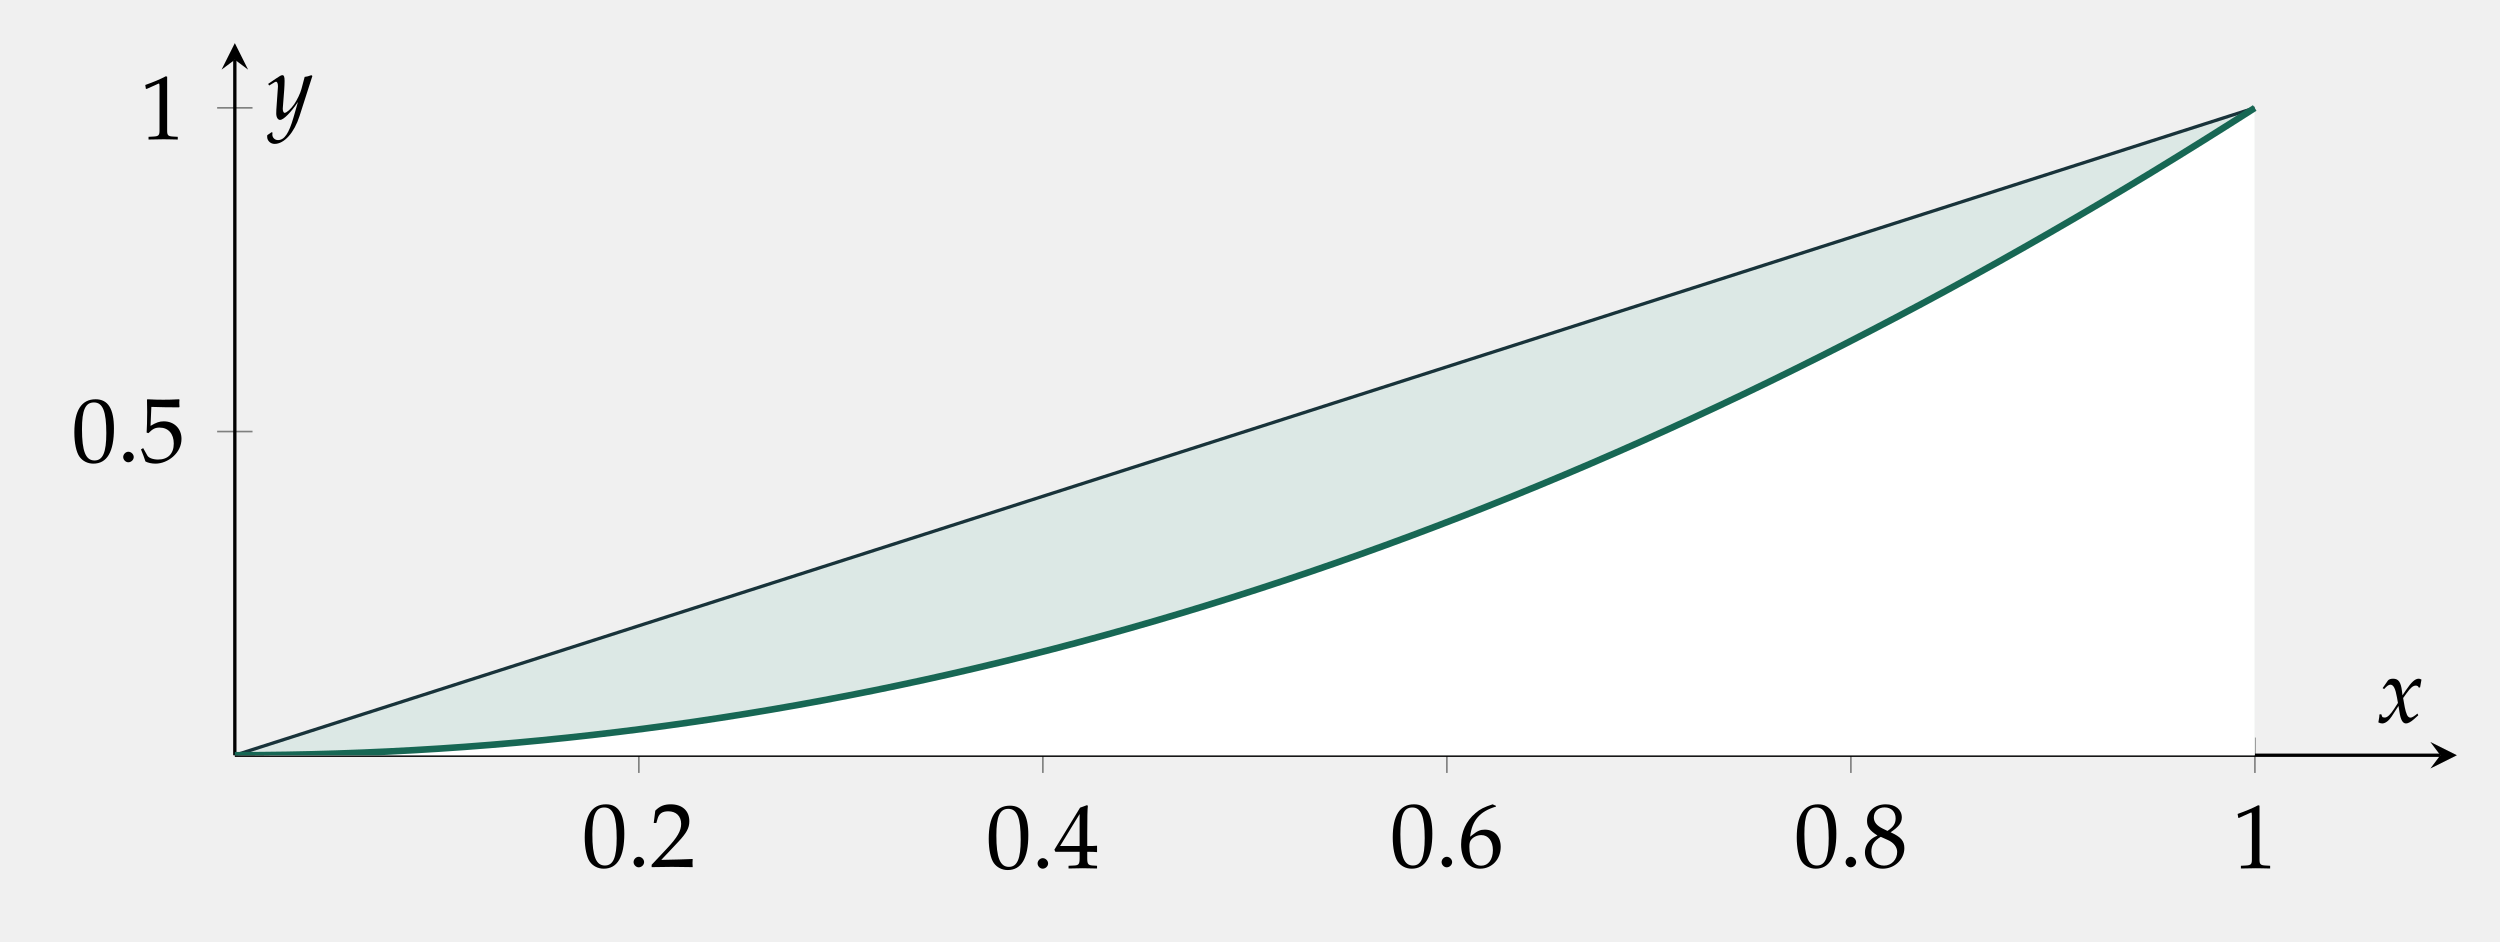
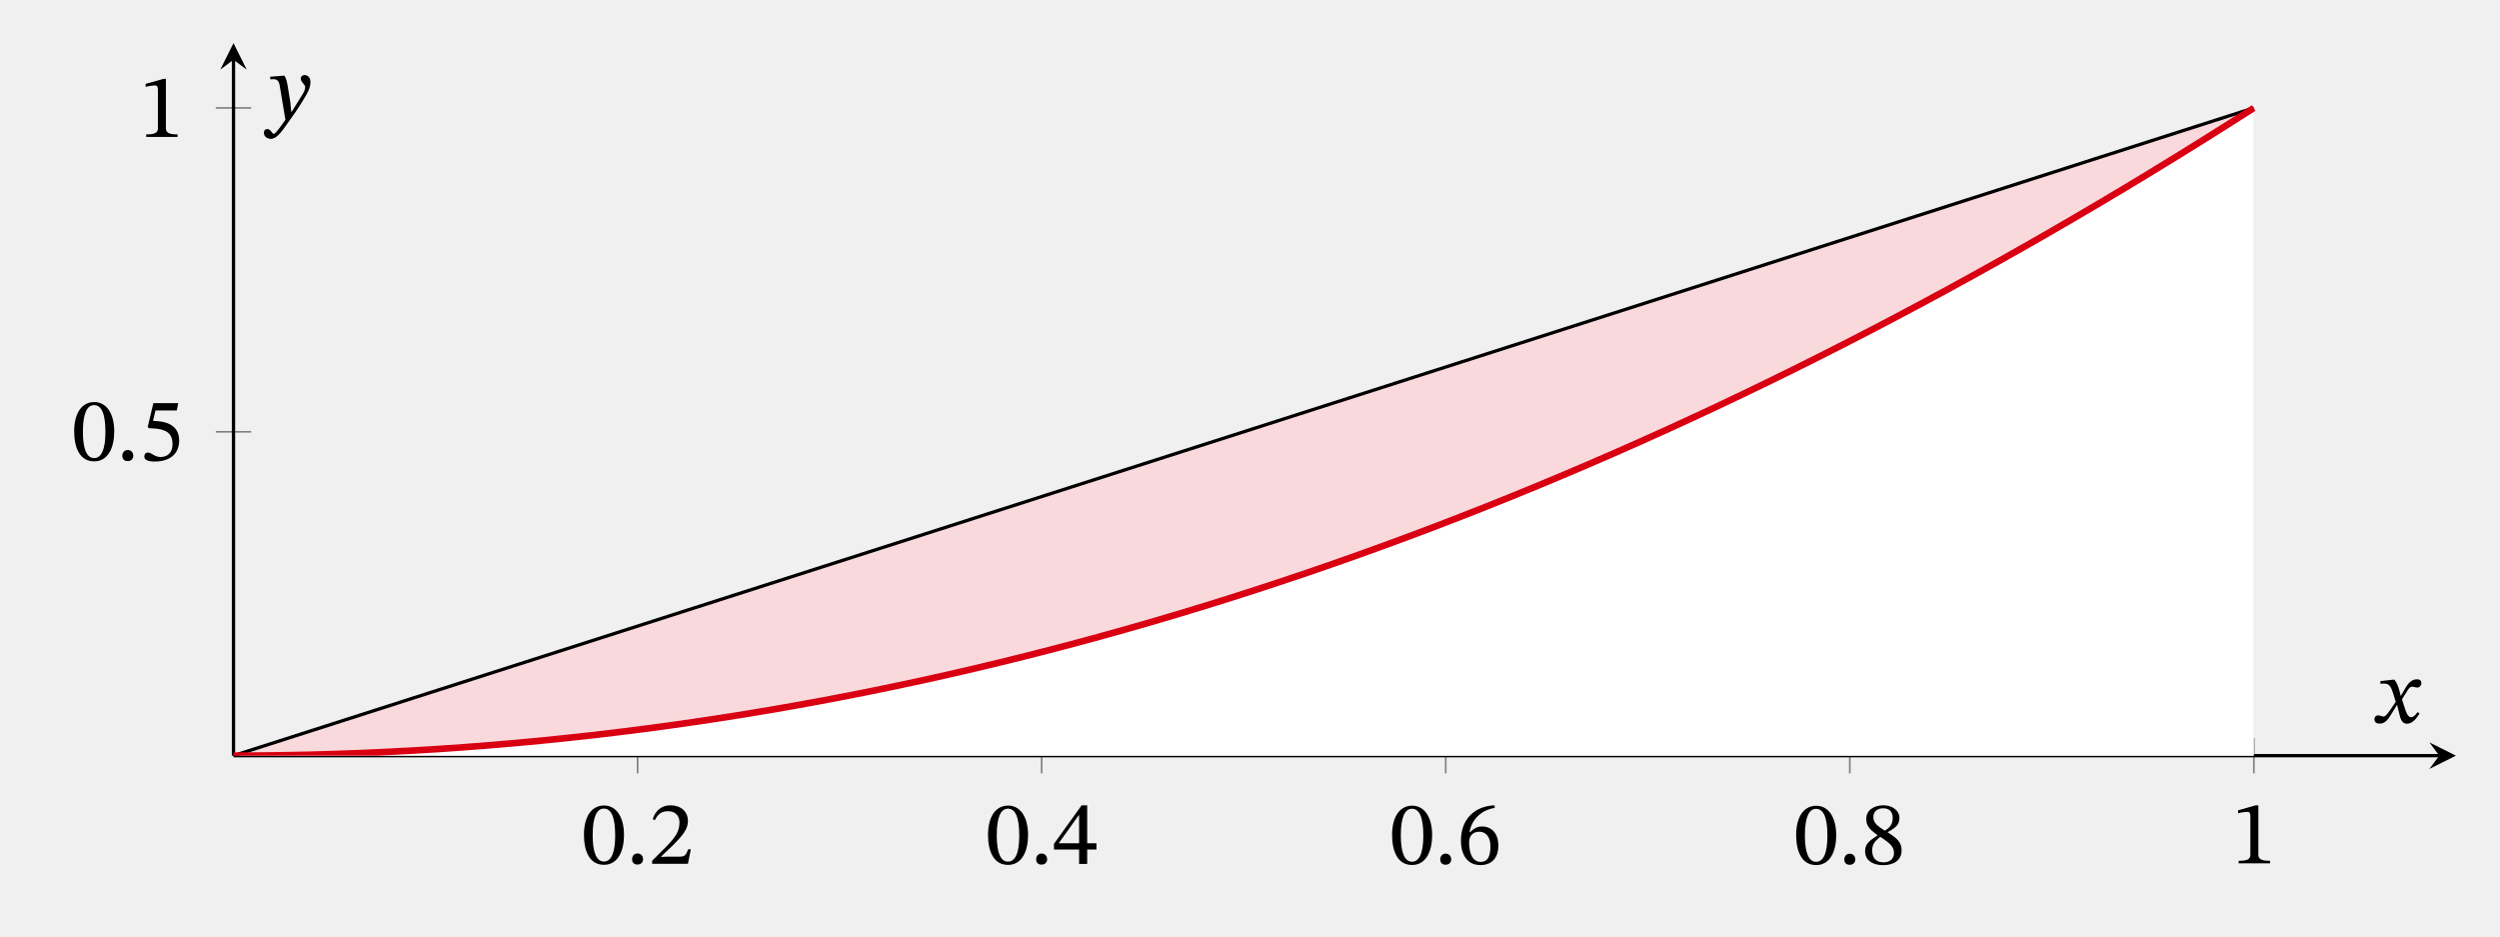
- <svg xmlns="http://www.w3.org/2000/svg" xmlns:xlink="http://www.w3.org/1999/xlink" version="1.1" width="300.373" height="113.109" viewBox="0 0 300.373 113.109">
+ <svg xmlns="http://www.w3.org/2000/svg" xmlns:xlink="http://www.w3.org/1999/xlink" version="1.1" width="300.21" height="112.51" viewBox="0 0 300.21 112.51">
  <defs>
-     <path id="font_1_13" d="M.263 .689C.108 .689 .029 .566 .029 .324 .029 .207 .05 .106 .085 .057 .12 .008 .176-.02 .238-.02 .389-.02 .465 .11 .465 .366 .465 .585 .4 .689 .263 .689M.245 .654C.342 .654 .381 .556 .381 .316 .381 .103 .343 .015 .251 .015 .154 .015 .113 .116 .113 .36 .113 .571 .15 .654 .245 .654Z" />
-     <path id="font_1_14" d="M.124 .111C.094 .111 .067 .083 .067 .053 .067 .023 .094-.005 .123-.005 .155-.005 .183 .022 .183 .053 .183 .083 .155 .111 .124 .111Z" />
-     <path id="font_1_7" d="M.016 .023V-.003C.203 0 .203 0 .239 0 .275 0 .275 0 .468-.003 .466 .018 .466 .028 .466 .042 .466 .055 .466 .065 .468 .087 .353 .082 .307 .081 .122 .077L.304 .27C.401 .373 .431 .428 .431 .503 .431 .618 .353 .689 .226 .689 .154 .689 .105 .669 .056 .619L.039 .483H.068L.081 .529C.097 .587 .133 .612 .2 .612 .286 .612 .341 .558 .341 .473 .341 .398 .299 .324 .186 .204L.016 .023Z" />
-     <path id="font_1_9" d="M.28 .181V.106C.28 .046 .269 .032 .22 .03L.158 .027V-.003C.291 0 .291 0 .315 0 .339 0 .339 0 .472-.003V.027L.424 .03C.375 .033 .364 .046 .364 .106V.181C.423 .181 .444 .18 .472 .177V.248C.425 .244 .406 .244 .391 .245H.388 .364V.384C.364 .562 .366 .648 .371 .689L.359 .694 .285 .667 .002 .204 .013 .181H.28M.28 .245H.065L.28 .597V.245Z" />
-     <path id="font_1_11" d="M.416 .672 .379 .689C.283 .657 .242 .637 .191 .593 .088 .507 .032 .385 .032 .248 .032 .082 .112-.02 .241-.02 .371-.02 .468 .083 .468 .22 .468 .335 .399 .41 .293 .41 .243 .41 .213 .397 .154 .35 .143 .341 .142 .34 .131 .332 .152 .513 .236 .61 .416 .664V.672M.255 .35C.331 .35 .382 .284 .382 .185 .382 .08 .331 .013 .254 .013 .169 .013 .123 .086 .123 .221 .123 .256 .127 .275 .138 .292 .16 .326 .207 .35 .255 .35Z" />
-     <path id="font_1_12" d="M.168 .345C.127 .326 .11 .315 .088 .294 .05 .256 .03 .211 .03 .159 .03 .056 .113-.02 .226-.02 .356-.02 .464 .082 .464 .206 .464 .286 .427 .329 .313 .381 .404 .443 .436 .485 .436 .545 .436 .631 .365 .689 .259 .689 .14 .689 .053 .613 .053 .508 .053 .44 .08 .402 .168 .345M.284 .295C.347 .267 .385 .218 .385 .164 .385 .08 .322 .014 .241 .014 .156 .014 .101 .074 .101 .167 .101 .24 .13 .286 .204 .331L.284 .295M.223 .423C.16 .454 .128 .494 .128 .544 .128 .61 .176 .655 .247 .655 .32 .655 .368 .607 .368 .534 .368 .477 .343 .438 .278 .396L.223 .423Z" />
-     <path id="font_1_6" d="M.067 .555H.077L.206 .613C.207 .614 .208 .614 .209 .614 .215 .614 .217 .605 .217 .581V.096C.217 .044 .206 .033 .152 .03L.096 .027V-.003C.25 0 .25 0 .261 0 .274 0 .296 0 .33-.001 .342-.002 .377-.002 .418-.003V.027L.366 .03C.311 .033 .301 .044 .301 .096V.689L.287 .694C.222 .66 .151 .63 .06 .598L.067 .555Z" />
-     <path id="font_1_10" d="M.127 .605C.256 .601 .312 .6 .432 .6L.437 .605C.435 .623 .435 .631 .435 .644 .435 .658 .435 .666 .437 .684L.432 .689C.357 .685 .312 .684 .258 .684 .203 .684 .159 .685 .084 .689L.079 .684C.08 .623 .081 .579 .081 .547 .081 .462 .078 .366 .075 .322L.095 .316C.142 .363 .169 .377 .218 .377 .314 .377 .374 .309 .374 .201 .374 .09 .31 .025 .201 .025 .147 .025 .097 .043 .083 .069L.037 .151 .013 .137C.036 .08 .048 .048 .062 .004 .09-.011 .13-.02 .173-.02 .24-.02 .311 .009 .366 .057 .427 .111 .459 .179 .459 .253 .459 .366 .378 .446 .264 .446 .216 .446 .18 .433 .118 .396L.127 .605Z" />
+     <path id="font_1_1137" d="M.468 .317C.468 .523 .378 .642 .249 .642 .104 .642 .027 .51 .027 .32 .027 .143 .086-.011 .247-.011 .404-.011 .468 .146 .468 .317M.371 .311C.371 .119 .326 .025 .247 .025 .167 .025 .123 .121 .123 .315 .123 .513 .167 .608 .246 .608 .328 .608 .371 .514 .371 .311Z" />
+     <path id="font_1_1052" d="M.183 .05C.183 .084 .161 .114 .122 .114 .085 .114 .062 .085 .062 .051 .062 .017 .081-.008 .121-.008 .161-.008 .183 .019 .183 .05Z" />
+     <path id="font_1_1139" d="M.464 .16H.435C.412 .1 .399 .079 .346 .079H.207L.137 .076V.081L.269 .206C.375 .313 .432 .382 .432 .471 .432 .576 .353 .644 .24 .644 .143 .644 .075 .588 .044 .491L.068 .481C.105 .556 .149 .579 .214 .579 .291 .579 .339 .531 .339 .456 .339 .351 .289 .288 .19 .186L.038 .034V0H.432L.464 .16Z" />
+     <path id="font_1_1141" d="M.481 .158V.227H.379V.645H.318L.013 .221V.158H.29V0H.379V.158H.481M.29 .227H.068V.231L.286 .536H.29V.227Z" />
+     <path id="font_1_1143" d="M.415 .646C.2 .637 .045 .498 .045 .257 .045 .11 .11-.012 .259-.012 .385-.012 .457 .067 .457 .203 .457 .334 .386 .413 .277 .413 .225 .413 .188 .391 .147 .351L.14 .352C.165 .498 .277 .596 .417 .617L.415 .646M.37 .195C.37 .068 .33 .023 .263 .023 .176 .023 .135 .112 .135 .236 .135 .323 .189 .355 .247 .355 .33 .355 .37 .285 .37 .195Z" />
+     <path id="font_1_1145" d="M.448 .15C.448 .23 .412 .278 .295 .349V.352C.388 .403 .424 .436 .424 .509 .424 .588 .348 .647 .249 .647 .139 .647 .059 .59 .059 .499 .059 .431 .081 .39 .183 .319V.316C.09 .254 .046 .222 .046 .142 .046 .04 .13-.012 .246-.012 .365-.012 .448 .045 .448 .15M.213 .3C.334 .222 .364 .185 .364 .121 .364 .053 .312 .019 .25 .019 .174 .019 .124 .06 .124 .15 .124 .219 .156 .254 .213 .3M.35 .511C.35 .447 .33 .408 .264 .368 .175 .422 .137 .458 .137 .517 .137 .578 .179 .614 .247 .614 .311 .614 .35 .577 .35 .511Z" />
+     <path id="font_1_1138" d="M.426 0V.028C.334 .028 .297 .046 .297 .095V.639H.268L.074 .584V.551C.105 .561 .156 .567 .176 .567 .201 .567 .209 .553 .209 .518V.095C.209 .045 .174 .028 .08 .028V0H.426Z" />
+     <path id="font_1_1142" d="M.417 .549 .433 .63H.159L.097 .369 .109 .354C.123 .354 .128 .354 .154 .352 .292 .345 .37 .304 .37 .179 .37 .075 .307 .037 .236 .037 .172 .037 .139 .086 .099 .086 .074 .086 .059 .066 .059 .043 .059 .006 .097-.013 .174-.013 .333-.013 .443 .065 .443 .219 .443 .376 .32 .423 .202 .432L.155 .435 .182 .549H.417Z" />
    <clipPath id="clip_2">
-       <path transform="matrix(1,0,0,-1,28.215,90.74201)" d="M0 0H266.981V85.562H0Z" />
+       <path transform="matrix(1,0,0,-1,28.051,90.74301)" d="M0 0H266.981V85.562H0Z" />
    </clipPath>
-     <path id="font_3_12" d="M.021 .088C.021 .068 .019 .055 .013 .023 .011 .011 .01 .008 .009 .001 .024-.007 .04-.011 .052-.011 .085-.011 .124 .018 .155 .065L.231 .182 .242 .113C.255 .028 .278-.011 .314-.011 .336-.011 .368 .006 .4 .035L.449 .079 .44 .098C.404 .068 .379 .053 .363 .053 .348 .053 .335 .063 .325 .083 .316 .102 .305 .139 .3 .168L.282 .269 .317 .318C.364 .383 .391 .406 .422 .406 .438 .406 .45 .398 .455 .383L.469 .387 .484 .472C.472 .479 .463 .482 .454 .482 .414 .482 .374 .446 .312 .354L.275 .299 .269 .347C.257 .446 .23 .482 .171 .482 .145 .482 .123 .474 .114 .461L.056 .378 .073 .368C.103 .402 .123 .416 .142 .416 .175 .416 .197 .375 .214 .277L.225 .215 .185 .153C.142 .086 .108 .054 .08 .054 .065 .054 .054 .058 .052 .063L.041 .091 .021 .088Z" />
-     <path id="font_3_13" d="M-.007-.179C-.008-.186-.008-.192-.008-.197-.008-.24 .029-.275 .074-.275 .18-.275 .29-.152 .349 .033L.49 .473 .479 .482C.45 .471 .427 .465 .405 .463L.37 .331C.358 .284 .323 .211 .29 .162 .255 .111 .206 .067 .184 .067 .172 .067 .163 .09 .164 .115L.165 .128 .18 .322C.182 .353 .184 .391 .184 .419 .184 .464 .177 .482 .16 .482 .147 .482 .133 .475 .085 .442L.003 .386 .014 .368 .064 .398 .068 .401C.078 .407 .085 .41 .089 .41 .103 .41 .111 .391 .111 .358 .111 .357 .111 .351 .11 .343L.093 .1 .092 .06C.092 .018 .11-.011 .135-.011 .172-.011 .256 .074 .331 .187L.282 .016C.231-.161 .181-.233 .111-.233 .076-.233 .049-.206 .049-.172 .049-.167 .05-.159 .051-.15L.041-.146-.007-.179Z" />
+     <path id="font_1_3354" d="M.315 .298H.312L.3 .349C.286 .403 .267 .447 .243 .475H.228L.089 .459V.429C.089 .429 .104 .432 .12 .432 .186 .433 .203 .406 .23 .322L.258 .231 .186 .126C.147 .07 .129 .069 .125 .069 .108 .069 .084 .082 .062 .082 .038 .082 .023 .06 .023 .04 .023 .015 .038-.009 .081-.009 .141-.009 .174 .038 .206 .09L.27 .194H.274L.299 .093C.313 .028 .335-.01 .381-.01 .449-.01 .491 .058 .52 .102L.499 .118C.472 .082 .453 .062 .427 .062 .396 .062 .376 .099 .348 .191L.327 .259 .388 .356C.405 .384 .419 .398 .442 .398 .455 .398 .478 .388 .494 .388 .521 .388 .54 .411 .54 .435 .54 .463 .528 .479 .49 .479 .431 .479 .391 .43 .364 .382L.315 .298Z" />
+     <path id="font_1_3355" d="M.251 .325C.239 .405 .232 .437 .21 .475H.195L.053 .464V.435C.053 .435 .074 .437 .088 .437 .149 .437 .154 .388 .161 .343L.22-.009C.192-.052 .112-.165 .093-.165 .071-.165 .06-.112 .022-.112-.001-.112-.017-.125-.017-.155-.017-.192 .018-.22 .06-.22 .136-.22 .197-.112 .289 .015 .341 .087 .398 .173 .452 .268 .484 .322 .496 .367 .496 .406 .496 .449 .47 .482 .433 .482 .404 .482 .389 .464 .389 .443 .389 .405 .438 .377 .438 .351 .438 .327 .429 .303 .405 .264L.29 .079H.284L.275 .179 .251 .325Z" />
  </defs>
-   <path transform="matrix(1,0,0,-1,28.215,90.74201)" stroke-width=".199" stroke-linecap="butt" stroke-miterlimit="10" stroke-linejoin="miter" fill="none" stroke="#7f807f" d="M48.542-2.126V2.126M97.084-2.126V2.126M145.626-2.126V2.126M194.168-2.126V2.126M242.71-2.126V2.126" />
-   <path transform="matrix(1,0,0,-1,28.215,90.74201)" stroke-width=".199" stroke-linecap="butt" stroke-miterlimit="10" stroke-linejoin="miter" fill="none" stroke="#7f807f" d="M-2.126 38.892H2.126M-2.126 77.784H2.126" />
-   <path transform="matrix(1,0,0,-1,28.215,90.74201)" stroke-width=".399" stroke-linecap="butt" stroke-miterlimit="10" stroke-linejoin="miter" fill="none" stroke="#000000" d="M0 0H264.989" />
-   <path transform="matrix(1,0,0,-1,293.2037,90.74201)" d="M1.993 0-1.196 1.594 0 0-1.196-1.594" />
-   <path transform="matrix(1,0,0,-1,28.215,90.74201)" stroke-width=".399" stroke-linecap="butt" stroke-miterlimit="10" stroke-linejoin="miter" fill="none" stroke="#000000" d="M0 0V83.57" />
-   <path transform="matrix(0,-1,-1,-0,28.215,7.172188)" d="M1.993 0-1.196 1.594 0 0-1.196-1.594" />
-   <use data-text="0" xlink:href="#font_1_13" transform="matrix(10.9091,0,0,-10.9091,69.938,104.154)" />
-   <use data-text="." xlink:href="#font_1_14" transform="matrix(10.9091,0,0,-10.9091,75.39256,104.154)" />
-   <use data-text="2" xlink:href="#font_1_7" transform="matrix(10.9091,0,0,-10.9091,78.11983,104.154)" />
-   <use data-text="0" xlink:href="#font_1_13" transform="matrix(10.9091,0,0,-10.9091,118.479,104.317)" />
-   <use data-text="." xlink:href="#font_1_14" transform="matrix(10.9091,0,0,-10.9091,123.9336,104.317)" />
-   <use data-text="4" xlink:href="#font_1_9" transform="matrix(10.9091,0,0,-10.9091,126.6608,104.317)" />
-   <use data-text="0" xlink:href="#font_1_13" transform="matrix(10.9091,0,0,-10.9091,167.021,104.154)" />
-   <use data-text="." xlink:href="#font_1_14" transform="matrix(10.9091,0,0,-10.9091,172.4755,104.154)" />
-   <use data-text="6" xlink:href="#font_1_11" transform="matrix(10.9091,0,0,-10.9091,175.2028,104.154)" />
-   <use data-text="0" xlink:href="#font_1_13" transform="matrix(10.9091,0,0,-10.9091,215.562,104.154)" />
-   <use data-text="." xlink:href="#font_1_14" transform="matrix(10.9091,0,0,-10.9091,221.0165,104.154)" />
-   <use data-text="8" xlink:href="#font_1_12" transform="matrix(10.9091,0,0,-10.9091,223.7438,104.154)" />
-   <use data-text="1" xlink:href="#font_1_6" transform="matrix(10.9091,0,0,-10.9091,268.195,104.317)" />
-   <use data-text="0" xlink:href="#font_1_13" transform="matrix(10.9091,0,0,-10.9091,8.617001,55.488)" />
-   <use data-text="." xlink:href="#font_1_14" transform="matrix(10.9091,0,0,-10.9091,14.07155,55.488)" />
-   <use data-text="5" xlink:href="#font_1_10" transform="matrix(10.9091,0,0,-10.9091,16.79883,55.488)" />
-   <use data-text="1" xlink:href="#font_1_6" transform="matrix(10.9091,0,0,-10.9091,16.799,16.733)" />
+   <path transform="matrix(1,0,0,-1,28.051,90.74301)" stroke-width=".199" stroke-linecap="butt" stroke-miterlimit="10" stroke-linejoin="miter" fill="none" stroke="#7f807f" d="M48.542-2.126V2.126M97.084-2.126V2.126M145.626-2.126V2.126M194.168-2.126V2.126M242.71-2.126V2.126" />
+   <path transform="matrix(1,0,0,-1,28.051,90.74301)" stroke-width=".199" stroke-linecap="butt" stroke-miterlimit="10" stroke-linejoin="miter" fill="none" stroke="#7f807f" d="M-2.126 38.892H2.126M-2.126 77.784H2.126" />
+   <path transform="matrix(1,0,0,-1,28.051,90.74301)" stroke-width=".399" stroke-linecap="butt" stroke-miterlimit="10" stroke-linejoin="miter" fill="none" stroke="#000000" d="M0 0H264.989" />
+   <path transform="matrix(1,0,0,-1,293.0397,90.74301)" d="M1.993 0-1.196 1.594 0 0-1.196-1.594" />
+   <path transform="matrix(1,0,0,-1,28.051,90.74301)" stroke-width=".399" stroke-linecap="butt" stroke-miterlimit="10" stroke-linejoin="miter" fill="none" stroke="#000000" d="M0 0V83.57" />
+   <path transform="matrix(0,-1,-1,-0,28.051,7.173187)" d="M1.993 0-1.196 1.594 0 0-1.196-1.594" />
+   <use data-text="0" xlink:href="#font_1_1137" transform="matrix(10.9091,0,0,-10.9091,69.857,103.73)" />
+   <use data-text="." xlink:href="#font_1_1052" transform="matrix(10.9091,0,0,-10.9091,75.257,103.73)" />
+   <use data-text="2" xlink:href="#font_1_1139" transform="matrix(10.9091,0,0,-10.9091,77.92973,103.73)" />
+   <use data-text="0" xlink:href="#font_1_1137" transform="matrix(10.9091,0,0,-10.9091,118.399,103.741)" />
+   <use data-text="." xlink:href="#font_1_1052" transform="matrix(10.9091,0,0,-10.9091,123.799,103.741)" />
+   <use data-text="4" xlink:href="#font_1_1141" transform="matrix(10.9091,0,0,-10.9091,126.4717,103.741)" />
+   <use data-text="0" xlink:href="#font_1_1137" transform="matrix(10.9091,0,0,-10.9091,166.941,103.752)" />
+   <use data-text="." xlink:href="#font_1_1052" transform="matrix(10.9091,0,0,-10.9091,172.341,103.752)" />
+   <use data-text="6" xlink:href="#font_1_1143" transform="matrix(10.9091,0,0,-10.9091,175.0137,103.752)" />
+   <use data-text="0" xlink:href="#font_1_1137" transform="matrix(10.9091,0,0,-10.9091,215.483,103.762)" />
+   <use data-text="." xlink:href="#font_1_1052" transform="matrix(10.9091,0,0,-10.9091,220.883,103.762)" />
+   <use data-text="8" xlink:href="#font_1_1145" transform="matrix(10.9091,0,0,-10.9091,223.5557,103.762)" />
+   <use data-text="1" xlink:href="#font_1_1138" transform="matrix(10.9091,0,0,-10.9091,268.061,103.675)" />
+   <use data-text="0" xlink:href="#font_1_1137" transform="matrix(10.9091,0,0,-10.9091,8.617001,55.28201)" />
+   <use data-text="." xlink:href="#font_1_1052" transform="matrix(10.9091,0,0,-10.9091,14.01701,55.28201)" />
+   <use data-text="5" xlink:href="#font_1_1142" transform="matrix(10.9091,0,0,-10.9091,16.68974,55.28201)" />
+   <use data-text="1" xlink:href="#font_1_1138" transform="matrix(10.9091,0,0,-10.9091,16.69,16.44501)" />
  <g clip-path="url(#clip_2)">
-     <path transform="matrix(1,0,0,-1,28.215,90.74201)" d="M0 0 3.072 .985 6.144 1.969 9.216 2.954 12.288 3.938 15.36 4.923 18.432 5.907 21.504 6.892 24.576 7.876 27.648 8.861 30.72 9.845 33.792 10.83 36.864 11.814 39.936 12.799 43.008 13.783 46.08 14.768 49.152 15.752 52.224 16.737 55.296 17.721 58.368 18.706 61.44 19.69 64.512 20.675 67.584 21.659 70.656 22.644 73.728 23.628 76.8 24.613 79.872 25.597 82.944 26.582 86.015 27.566 89.087 28.551 92.159 29.535 95.231 30.52 98.303 31.504 101.375 32.489 104.447 33.473 107.519 34.458 110.591 35.442 113.663 36.427 116.735 37.411 119.807 38.396 122.879 39.38 125.951 40.365 129.023 41.349 132.095 42.334 135.167 43.318 138.239 44.303 141.311 45.288 144.383 46.272 147.455 47.257 150.527 48.241 153.599 49.226 156.671 50.21 159.743 51.195 162.815 52.179 165.887 53.164 168.959 54.148 172.031 55.133 175.103 56.117 178.175 57.102 181.247 58.086 184.319 59.071 187.391 60.055 190.463 61.04 193.535 62.024 196.607 63.009 199.679 63.993 202.751 64.978 205.823 65.962 208.895 66.947 211.967 67.931 215.039 68.916 218.111 69.9 221.183 70.885 224.255 71.869 227.327 72.854 230.399 73.838 233.471 74.823 236.543 75.807 239.615 76.792 242.687 77.776V0H0Z" fill="#dce8e5" />
-     <path transform="matrix(1,0,0,-1,28.215,90.74201)" d="M0 0 3.072 .012 6.144 .05 9.216 .112 12.288 .199 15.36 .312 18.432 .449 21.504 .611 24.576 .797 27.648 1.009 30.72 1.246 33.792 1.508 36.864 1.794 39.936 2.106 43.008 2.442 46.08 2.804 49.152 3.19 52.224 3.601 55.296 4.037 58.368 4.498 61.44 4.984 64.512 5.495 67.584 6.031 70.656 6.592 73.728 7.178 76.8 7.788 79.872 8.424 82.944 9.084 86.015 9.769 89.087 10.48 92.159 11.215 95.231 11.975 98.303 12.76 101.375 13.57 104.447 14.405 107.519 15.265 110.591 16.149 113.663 17.059 116.735 17.994 119.807 18.953 122.879 19.938 125.951 20.947 129.023 21.981 132.095 23.04 135.167 24.124 138.239 25.233 141.311 26.367 144.383 27.526 147.455 28.71 150.527 29.919 153.599 31.152 156.671 32.411 159.743 33.694 162.815 35.003 165.887 36.336 168.959 37.694 172.031 39.078 175.103 40.486 178.175 41.919 181.247 43.377 184.319 44.859 187.391 46.367 190.463 47.9 193.535 49.458 196.607 51.04 199.679 52.648 202.751 54.28 205.823 55.937 208.895 57.619 211.967 59.327 215.039 61.059 218.111 62.816 221.183 64.598 224.255 66.404 227.327 68.236 230.399 70.093 233.471 71.974 236.543 73.881 239.615 75.812 242.687 77.769V0H0Z" fill="#ffffff" />
-     <path transform="matrix(1,0,0,-1,28.215,90.74201)" stroke-width=".399" stroke-linecap="butt" stroke-miterlimit="10" stroke-linejoin="miter" fill="none" stroke="#18333a" d="M0 0 3.072 .985 6.144 1.969 9.216 2.954 12.288 3.938 15.36 4.923 18.432 5.907 21.504 6.892 24.576 7.876 27.648 8.861 30.72 9.845 33.792 10.83 36.864 11.814 39.936 12.799 43.008 13.783 46.08 14.768 49.152 15.752 52.224 16.737 55.296 17.721 58.368 18.706 61.44 19.69 64.512 20.675 67.584 21.659 70.656 22.644 73.728 23.628 76.8 24.613 79.872 25.597 82.944 26.582 86.015 27.566 89.087 28.551 92.159 29.535 95.231 30.52 98.303 31.504 101.375 32.489 104.447 33.473 107.519 34.458 110.591 35.442 113.663 36.427 116.735 37.411 119.807 38.396 122.879 39.38 125.951 40.365 129.023 41.349 132.095 42.334 135.167 43.318 138.239 44.303 141.311 45.288 144.383 46.272 147.455 47.257 150.527 48.241 153.599 49.226 156.671 50.21 159.743 51.195 162.815 52.179 165.887 53.164 168.959 54.148 172.031 55.133 175.103 56.117 178.175 57.102 181.247 58.086 184.319 59.071 187.391 60.055 190.463 61.04 193.535 62.024 196.607 63.009 199.679 63.993 202.751 64.978 205.823 65.962 208.895 66.947 211.967 67.931 215.039 68.916 218.111 69.9 221.183 70.885 224.255 71.869 227.327 72.854 230.399 73.838 233.471 74.823 236.543 75.807 239.615 76.792 242.687 77.776" />
-     <path transform="matrix(1,0,0,-1,28.215,90.74201)" stroke-width=".797" stroke-linecap="butt" stroke-miterlimit="10" stroke-linejoin="miter" fill="none" stroke="#176754" d="M0 0 3.072 .012 6.144 .05 9.216 .112 12.288 .199 15.36 .312 18.432 .449 21.504 .611 24.576 .797 27.648 1.009 30.72 1.246 33.792 1.508 36.864 1.794 39.936 2.106 43.008 2.442 46.08 2.804 49.152 3.19 52.224 3.601 55.296 4.037 58.368 4.498 61.44 4.984 64.512 5.495 67.584 6.031 70.656 6.592 73.728 7.178 76.8 7.788 79.872 8.424 82.944 9.084 86.015 9.769 89.087 10.48 92.159 11.215 95.231 11.975 98.303 12.76 101.375 13.57 104.447 14.405 107.519 15.265 110.591 16.149 113.663 17.059 116.735 17.994 119.807 18.953 122.879 19.938 125.951 20.947 129.023 21.981 132.095 23.04 135.167 24.124 138.239 25.233 141.311 26.367 144.383 27.526 147.455 28.71 150.527 29.919 153.599 31.152 156.671 32.411 159.743 33.694 162.815 35.003 165.887 36.336 168.959 37.694 172.031 39.078 175.103 40.486 178.175 41.919 181.247 43.377 184.319 44.859 187.391 46.367 190.463 47.9 193.535 49.458 196.607 51.04 199.679 52.648 202.751 54.28 205.823 55.937 208.895 57.619 211.967 59.327 215.039 61.059 218.111 62.816 221.183 64.598 224.255 66.404 227.327 68.236 230.399 70.093 233.471 71.974 236.543 73.881 239.615 75.812 242.687 77.769" />
+     <path transform="matrix(1,0,0,-1,28.051,90.74301)" d="M0 0 3.072 .985 6.144 1.969 9.216 2.954 12.288 3.938 15.36 4.923 18.432 5.907 21.504 6.892 24.576 7.876 27.648 8.861 30.72 9.845 33.792 10.83 36.864 11.814 39.936 12.799 43.008 13.783 46.08 14.768 49.152 15.752 52.224 16.737 55.296 17.721 58.368 18.706 61.44 19.69 64.512 20.675 67.584 21.659 70.656 22.644 73.728 23.628 76.8 24.613 79.872 25.597 82.944 26.582 86.015 27.566 89.087 28.551 92.159 29.535 95.231 30.52 98.303 31.504 101.375 32.489 104.447 33.473 107.519 34.458 110.591 35.442 113.663 36.427 116.735 37.411 119.807 38.396 122.879 39.38 125.951 40.365 129.023 41.349 132.095 42.334 135.167 43.318 138.239 44.303 141.311 45.288 144.383 46.272 147.455 47.257 150.527 48.241 153.599 49.226 156.671 50.21 159.743 51.195 162.815 52.179 165.887 53.164 168.959 54.148 172.031 55.133 175.103 56.117 178.175 57.102 181.247 58.086 184.319 59.071 187.391 60.055 190.463 61.04 193.535 62.024 196.607 63.009 199.679 63.993 202.751 64.978 205.823 65.962 208.895 66.947 211.967 67.931 215.039 68.916 218.111 69.9 221.183 70.885 224.255 71.869 227.327 72.854 230.399 73.838 233.471 74.823 236.543 75.807 239.615 76.792 242.687 77.776V0H0Z" fill="#f9d9db" />
+     <path transform="matrix(1,0,0,-1,28.051,90.74301)" d="M0 0 3.072 .012 6.144 .05 9.216 .112 12.288 .199 15.36 .312 18.432 .449 21.504 .611 24.576 .797 27.648 1.009 30.72 1.246 33.792 1.508 36.864 1.794 39.936 2.106 43.008 2.442 46.08 2.804 49.152 3.19 52.224 3.601 55.296 4.037 58.368 4.498 61.44 4.984 64.512 5.495 67.584 6.031 70.656 6.592 73.728 7.178 76.8 7.788 79.872 8.424 82.944 9.084 86.015 9.769 89.087 10.48 92.159 11.215 95.231 11.975 98.303 12.76 101.375 13.57 104.447 14.405 107.519 15.265 110.591 16.149 113.663 17.059 116.735 17.994 119.807 18.953 122.879 19.938 125.951 20.947 129.023 21.981 132.095 23.04 135.167 24.124 138.239 25.233 141.311 26.367 144.383 27.526 147.455 28.71 150.527 29.919 153.599 31.152 156.671 32.411 159.743 33.694 162.815 35.003 165.887 36.336 168.959 37.694 172.031 39.078 175.103 40.486 178.175 41.919 181.247 43.377 184.319 44.859 187.391 46.367 190.463 47.9 193.535 49.458 196.607 51.04 199.679 52.648 202.751 54.28 205.823 55.937 208.895 57.619 211.967 59.327 215.039 61.059 218.111 62.816 221.183 64.598 224.255 66.404 227.327 68.236 230.399 70.093 233.471 71.974 236.543 73.881 239.615 75.812 242.687 77.769V0H0Z" fill="#ffffff" />
+     <path transform="matrix(1,0,0,-1,28.051,90.74301)" stroke-width=".399" stroke-linecap="butt" stroke-miterlimit="10" stroke-linejoin="miter" fill="none" stroke="#000000" d="M0 0 3.072 .985 6.144 1.969 9.216 2.954 12.288 3.938 15.36 4.923 18.432 5.907 21.504 6.892 24.576 7.876 27.648 8.861 30.72 9.845 33.792 10.83 36.864 11.814 39.936 12.799 43.008 13.783 46.08 14.768 49.152 15.752 52.224 16.737 55.296 17.721 58.368 18.706 61.44 19.69 64.512 20.675 67.584 21.659 70.656 22.644 73.728 23.628 76.8 24.613 79.872 25.597 82.944 26.582 86.015 27.566 89.087 28.551 92.159 29.535 95.231 30.52 98.303 31.504 101.375 32.489 104.447 33.473 107.519 34.458 110.591 35.442 113.663 36.427 116.735 37.411 119.807 38.396 122.879 39.38 125.951 40.365 129.023 41.349 132.095 42.334 135.167 43.318 138.239 44.303 141.311 45.288 144.383 46.272 147.455 47.257 150.527 48.241 153.599 49.226 156.671 50.21 159.743 51.195 162.815 52.179 165.887 53.164 168.959 54.148 172.031 55.133 175.103 56.117 178.175 57.102 181.247 58.086 184.319 59.071 187.391 60.055 190.463 61.04 193.535 62.024 196.607 63.009 199.679 63.993 202.751 64.978 205.823 65.962 208.895 66.947 211.967 67.931 215.039 68.916 218.111 69.9 221.183 70.885 224.255 71.869 227.327 72.854 230.399 73.838 233.471 74.823 236.543 75.807 239.615 76.792 242.687 77.776" />
+     <path transform="matrix(1,0,0,-1,28.051,90.74301)" stroke-width=".797" stroke-linecap="butt" stroke-miterlimit="10" stroke-linejoin="miter" fill="none" stroke="#d90012" d="M0 0 3.072 .012 6.144 .05 9.216 .112 12.288 .199 15.36 .312 18.432 .449 21.504 .611 24.576 .797 27.648 1.009 30.72 1.246 33.792 1.508 36.864 1.794 39.936 2.106 43.008 2.442 46.08 2.804 49.152 3.19 52.224 3.601 55.296 4.037 58.368 4.498 61.44 4.984 64.512 5.495 67.584 6.031 70.656 6.592 73.728 7.178 76.8 7.788 79.872 8.424 82.944 9.084 86.015 9.769 89.087 10.48 92.159 11.215 95.231 11.975 98.303 12.76 101.375 13.57 104.447 14.405 107.519 15.265 110.591 16.149 113.663 17.059 116.735 17.994 119.807 18.953 122.879 19.938 125.951 20.947 129.023 21.981 132.095 23.04 135.167 24.124 138.239 25.233 141.311 26.367 144.383 27.526 147.455 28.71 150.527 29.919 153.599 31.152 156.671 32.411 159.743 33.694 162.815 35.003 165.887 36.336 168.959 37.694 172.031 39.078 175.103 40.486 178.175 41.919 181.247 43.377 184.319 44.859 187.391 46.367 190.463 47.9 193.535 49.458 196.607 51.04 199.679 52.648 202.751 54.28 205.823 55.937 208.895 57.619 211.967 59.327 215.039 61.059 218.111 62.816 221.183 64.598 224.255 66.404 227.327 68.236 230.399 70.093 233.471 71.974 236.543 73.881 239.615 75.812 242.687 77.769" />
  </g>
-   <use data-text="x" xlink:href="#font_3_12" transform="matrix(10.9091,0,0,-10.9091,285.657,86.803)" />
-   <use data-text="y" xlink:href="#font_3_13" transform="matrix(10.9091,0,0,-10.9091,32.186,14.29)" />
+   <use data-text="𝑥" xlink:href="#font_1_3354" transform="matrix(10.9091,0,0,-10.9091,284.99,86.799)" />
+   <use data-text="𝑦" xlink:href="#font_1_3355" transform="matrix(10.9091,0,0,-10.9091,31.886,14.274)" />
</svg>
